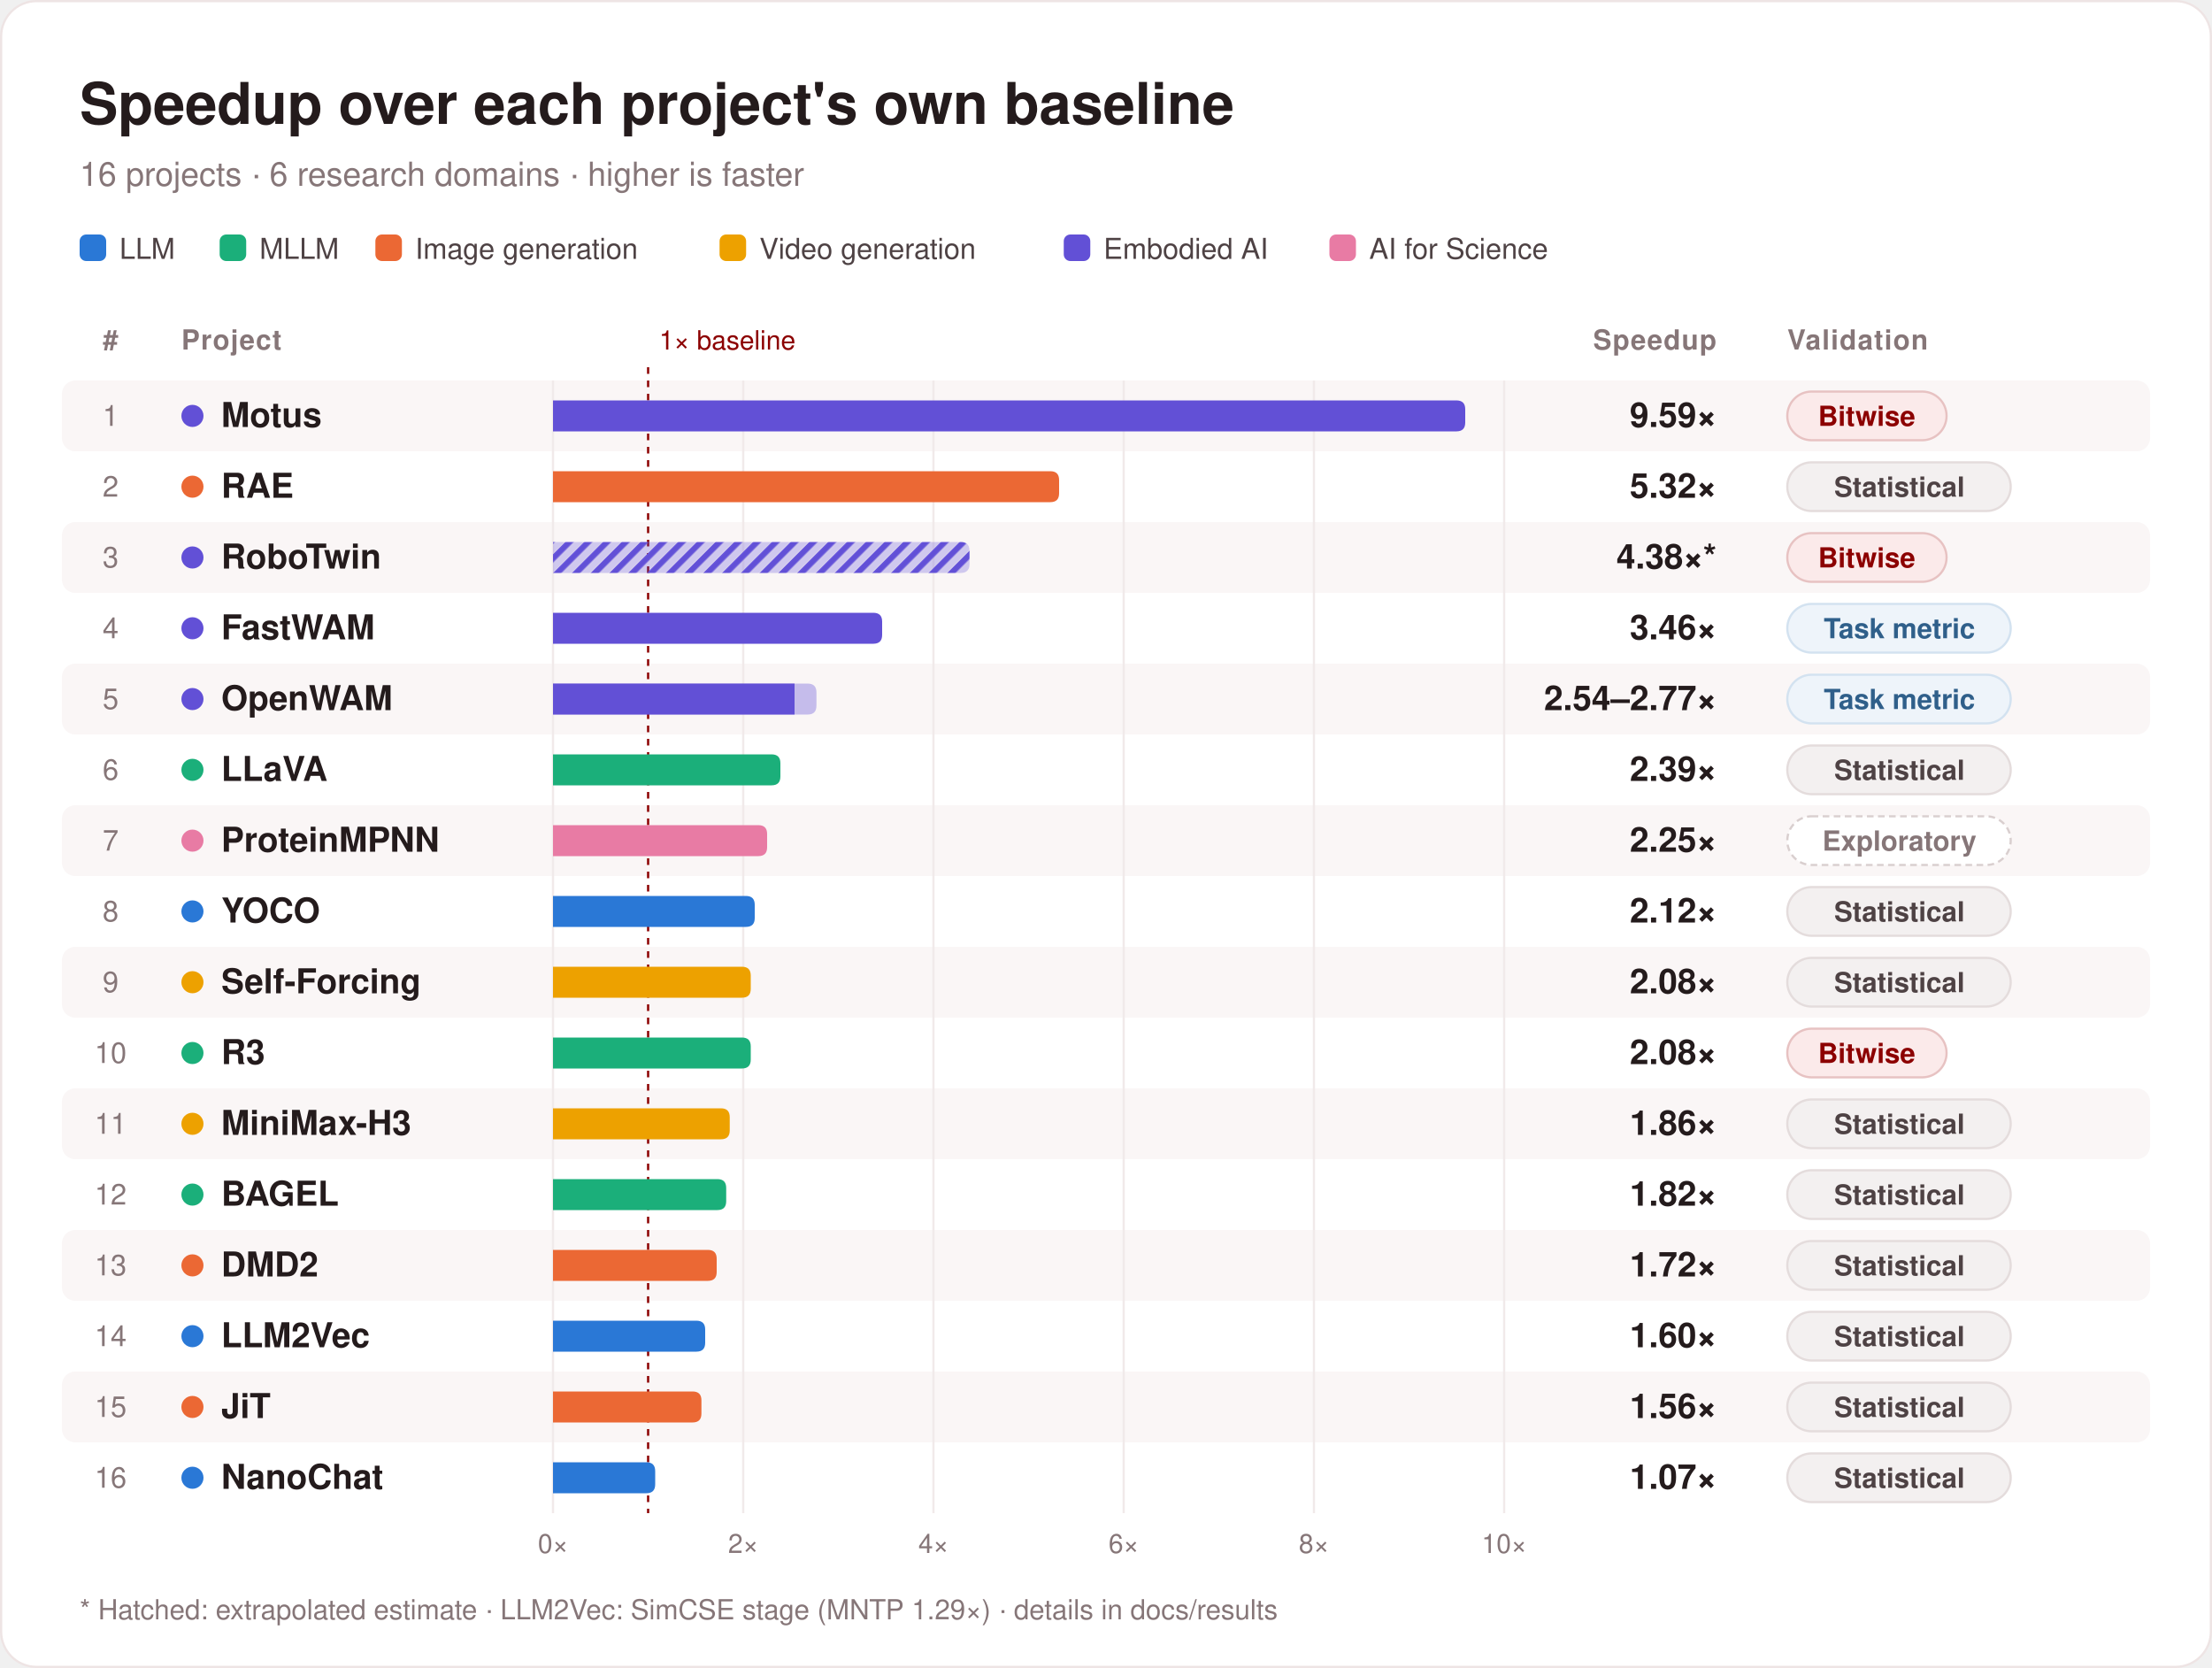
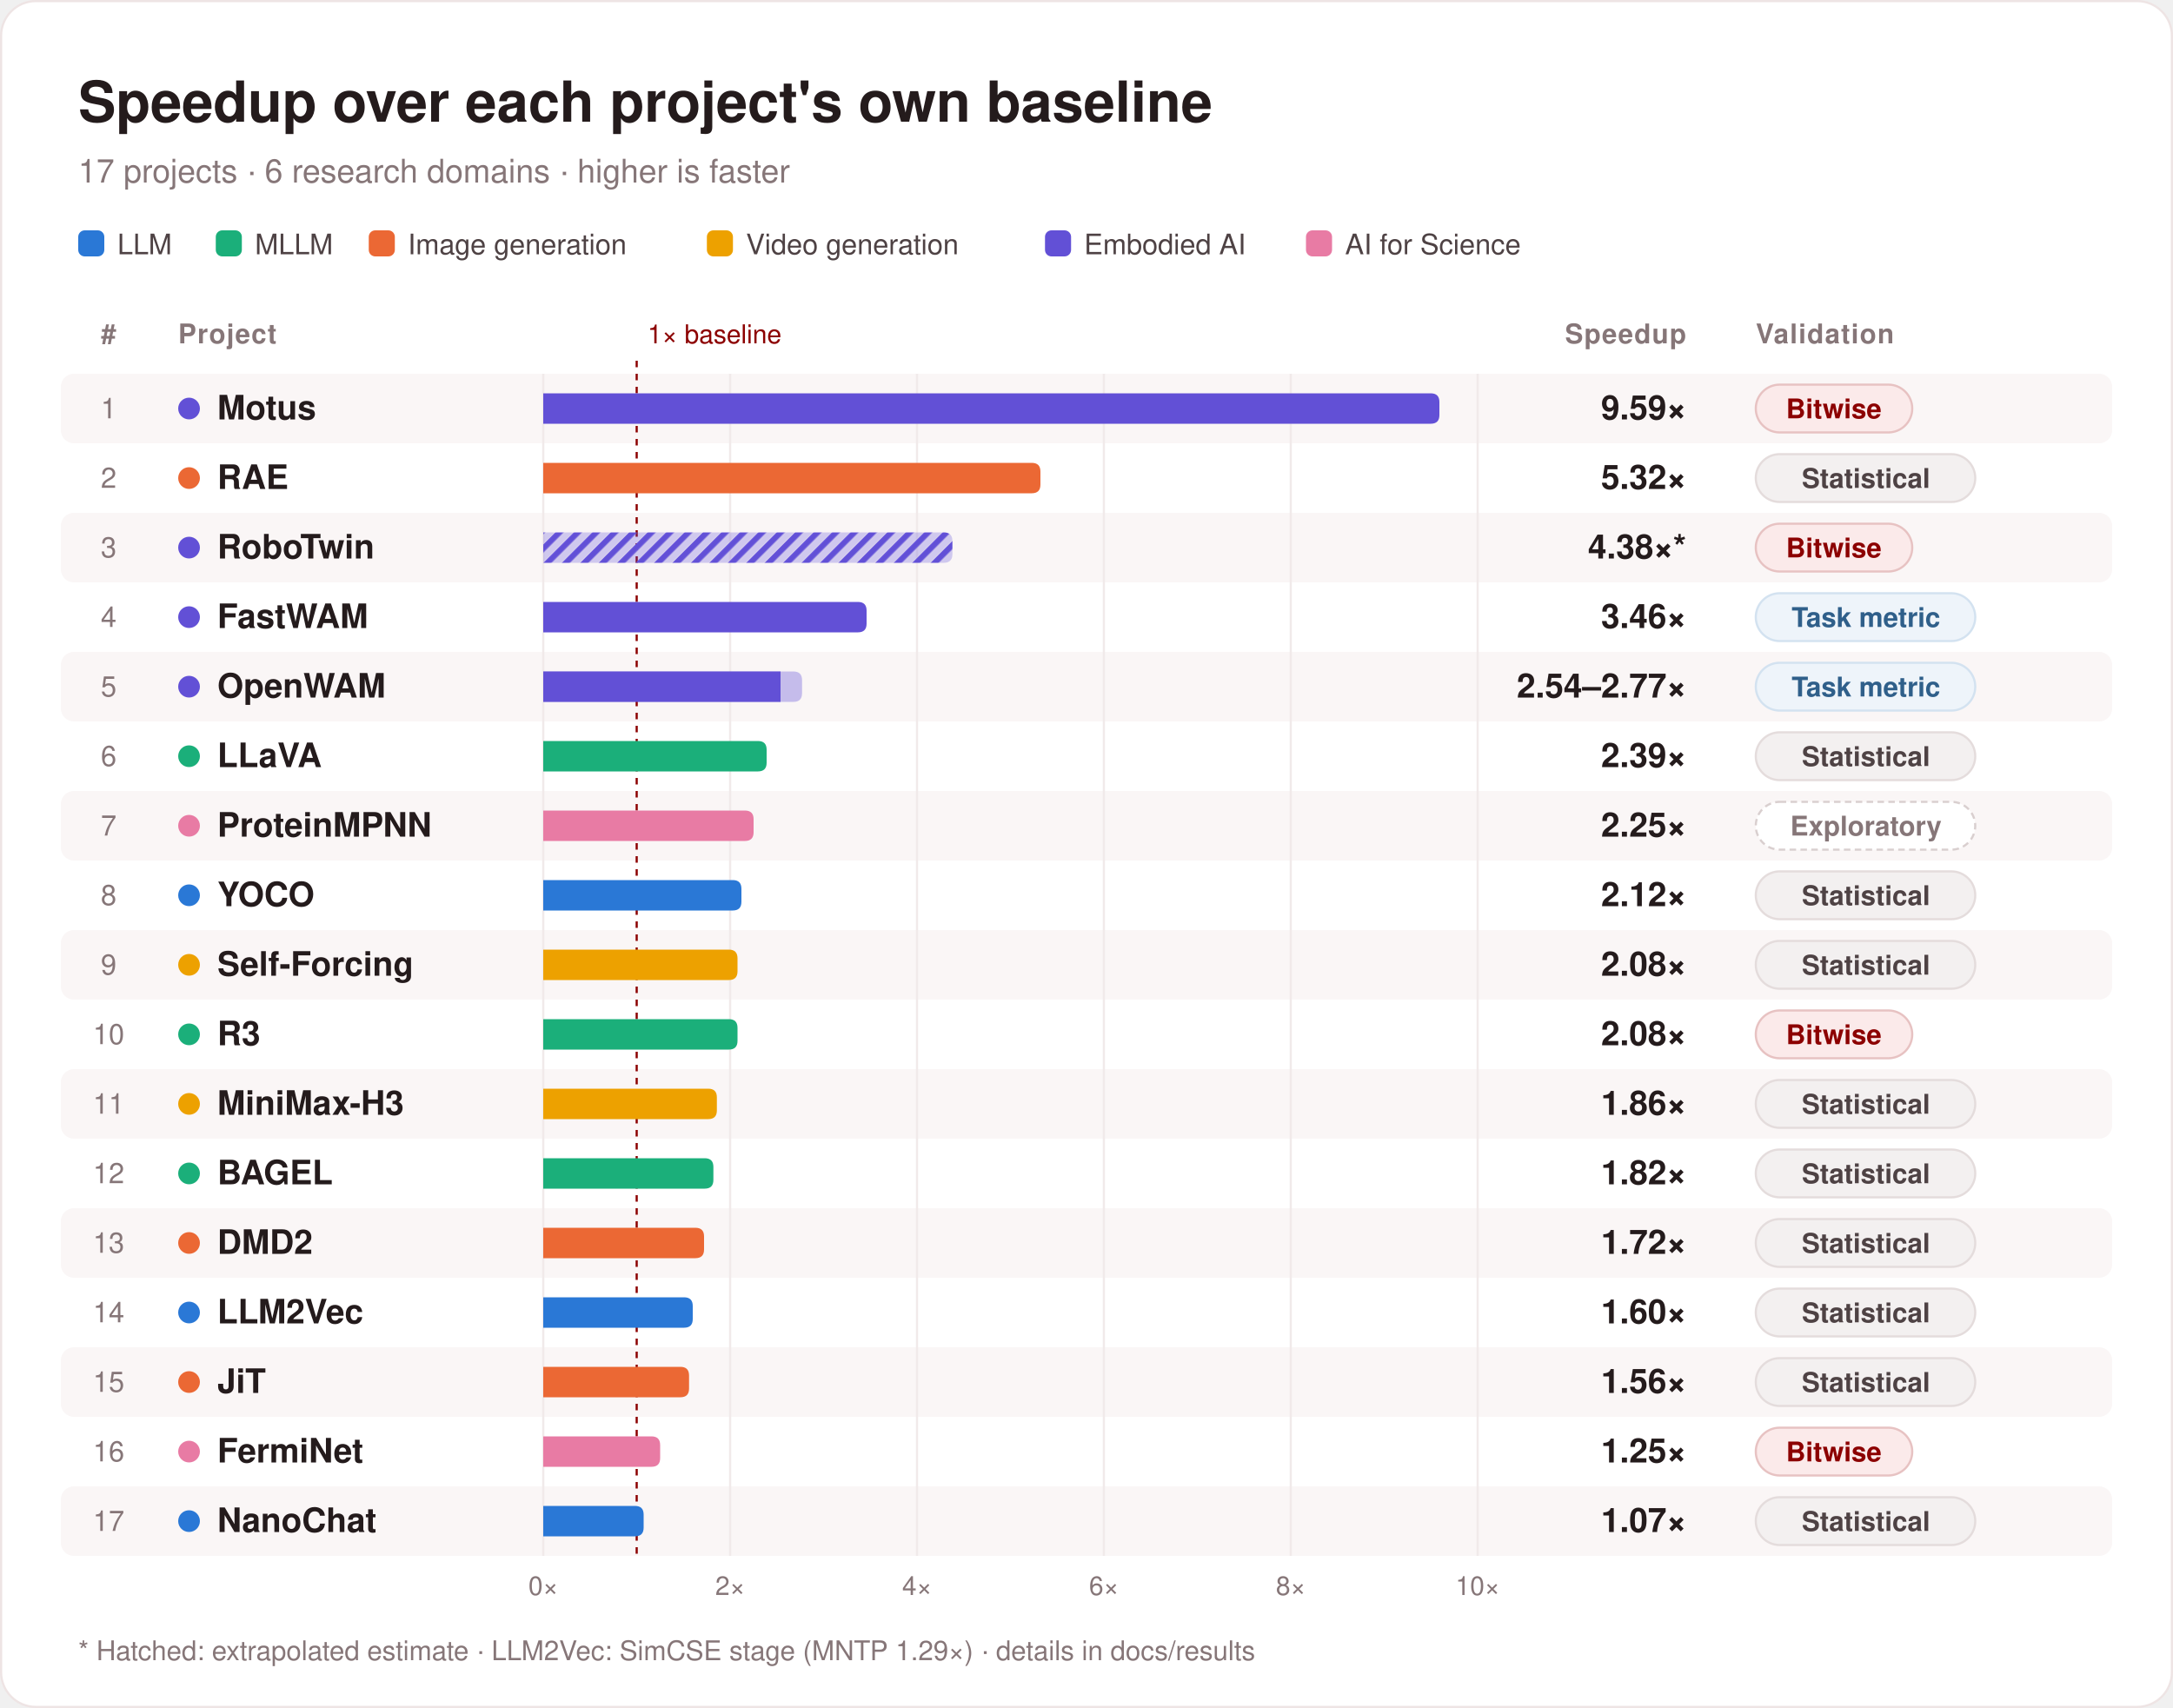
- <svg xmlns="http://www.w3.org/2000/svg" width="1000" height="754" viewBox="0 0 1000 754" role="img" aria-labelledby="t d">
+ <svg xmlns="http://www.w3.org/2000/svg" width="1000" height="786" viewBox="0 0 1000 786" role="img" aria-labelledby="t d">
  <defs>
    <pattern id="h-llm" width="6" height="6" patternUnits="userSpaceOnUse" patternTransform="rotate(45)">
      <rect width="6" height="6" fill="#2a78d6" fill-opacity=".28" />
      <rect width="2.6" height="6" fill="#2a78d6" />
    </pattern>
    <pattern id="h-mllm" width="6" height="6" patternUnits="userSpaceOnUse" patternTransform="rotate(45)">
      <rect width="6" height="6" fill="#1baf7a" fill-opacity=".28" />
      <rect width="2.6" height="6" fill="#1baf7a" />
    </pattern>
    <pattern id="h-img" width="6" height="6" patternUnits="userSpaceOnUse" patternTransform="rotate(45)">
      <rect width="6" height="6" fill="#eb6834" fill-opacity=".28" />
      <rect width="2.6" height="6" fill="#eb6834" />
    </pattern>
    <pattern id="h-vid" width="6" height="6" patternUnits="userSpaceOnUse" patternTransform="rotate(45)">
      <rect width="6" height="6" fill="#eda100" fill-opacity=".28" />
      <rect width="2.6" height="6" fill="#eda100" />
    </pattern>
    <pattern id="h-emb" width="6" height="6" patternUnits="userSpaceOnUse" patternTransform="rotate(45)">
      <rect width="6" height="6" fill="#6250d6" fill-opacity=".28" />
      <rect width="2.6" height="6" fill="#6250d6" />
    </pattern>
    <pattern id="h-sci" width="6" height="6" patternUnits="userSpaceOnUse" patternTransform="rotate(45)">
      <rect width="6" height="6" fill="#e87ba4" fill-opacity=".28" />
      <rect width="2.6" height="6" fill="#e87ba4" />
    </pattern>
    <style>text{font-family:-apple-system,BlinkMacSystemFont,"Segoe UI","Helvetica Neue",Helvetica,Arial,"PingFang SC","Hiragino Sans GB","Microsoft YaHei","Noto Sans CJK SC",sans-serif}.title{font-size:26px;font-weight:700;fill:#241B1C}.sub{font-size:15px;fill:#867678}.col{font-size:12.5px;font-weight:600;fill:#867678;letter-spacing:.04em}.rank{font-size:13px;fill:#867678;font-variant-numeric:tabular-nums}.name{font-size:15.5px;font-weight:600;fill:#241B1C}.dom{font-size:13px;fill:#867678}.val{font-size:15.5px;font-weight:700;fill:#241B1C;font-variant-numeric:tabular-nums}.chip{font-size:12.5px;font-weight:600}.leg{font-size:13px;fill:#4E4244}.tick{font-size:12px;fill:#867678;font-variant-numeric:tabular-nums}.foot{font-size:12.5px;fill:#867678}.big{font-size:26px;font-weight:800;fill:#241B1C;font-variant-numeric:tabular-nums}.tl{font-size:13px;fill:#4E4244;font-variant-numeric:tabular-nums}.tlb{font-size:13px;font-weight:700;fill:#241B1C;font-variant-numeric:tabular-nums}.q{font-size:13px;fill:#4E4244}</style>
  </defs>
-   <rect x="0.5" y="0.5" width="999" height="753" rx="16" fill="#FFFFFF" stroke="#EEE4E4" />
+   <rect x="0.5" y="0.5" width="999" height="785" rx="16" fill="#FFFFFF" stroke="#EEE4E4" />
  <text x="36" y="56" class="title">Speedup over each project's own baseline</text>
-   <text x="36" y="84" class="sub">16 projects · 6 research domains · higher is faster</text>
+   <text x="36" y="84" class="sub">17 projects · 6 research domains · higher is faster</text>
  <rect x="36" y="106" width="12" height="12" rx="3" fill="#2a78d6" />
  <text x="54" y="117" class="leg">LLM</text>
  <rect x="99.3" y="106" width="12" height="12" rx="3" fill="#1baf7a" />
  <text x="117.3" y="117" class="leg">MLLM</text>
  <rect x="169.7" y="106" width="12" height="12" rx="3" fill="#eb6834" />
  <text x="187.7" y="117" class="leg">Image generation</text>
  <rect x="325.3" y="106" width="12" height="12" rx="3" fill="#eda100" />
  <text x="343.3" y="117" class="leg">Video generation</text>
  <rect x="480.9" y="106" width="12" height="12" rx="3" fill="#6250d6" />
  <text x="498.9" y="117" class="leg">Embodied AI</text>
  <rect x="601.0" y="106" width="12" height="12" rx="3" fill="#e87ba4" />
  <text x="619.0" y="117" class="leg">AI for Science</text>
  <text x="50" y="158" class="col" text-anchor="middle">#</text>
  <text x="82" y="158" class="col">Project</text>
  <text x="776" y="158" class="col" text-anchor="end">Speedup</text>
  <text x="808" y="158" class="col">Validation</text>
  <rect x="28" y="172" width="944" height="32" rx="6" fill="#FAF6F6" />
  <rect x="28" y="236" width="944" height="32" rx="6" fill="#FAF6F6" />
  <rect x="28" y="300" width="944" height="32" rx="6" fill="#FAF6F6" />
  <rect x="28" y="364" width="944" height="32" rx="6" fill="#FAF6F6" />
  <rect x="28" y="428" width="944" height="32" rx="6" fill="#FAF6F6" />
  <rect x="28" y="492" width="944" height="32" rx="6" fill="#FAF6F6" />
  <rect x="28" y="556" width="944" height="32" rx="6" fill="#FAF6F6" />
  <rect x="28" y="620" width="944" height="32" rx="6" fill="#FAF6F6" />
-   <line x1="250.0" y1="172" x2="250.0" y2="684" stroke="#F1EAEA" stroke-width="1" />
-   <text x="250.0" y="702" class="tick" text-anchor="middle">0×</text>
-   <line x1="336.0" y1="172" x2="336.0" y2="684" stroke="#F1EAEA" stroke-width="1" />
-   <text x="336.0" y="702" class="tick" text-anchor="middle">2×</text>
-   <line x1="422.0" y1="172" x2="422.0" y2="684" stroke="#F1EAEA" stroke-width="1" />
-   <text x="422.0" y="702" class="tick" text-anchor="middle">4×</text>
-   <line x1="508.0" y1="172" x2="508.0" y2="684" stroke="#F1EAEA" stroke-width="1" />
-   <text x="508.0" y="702" class="tick" text-anchor="middle">6×</text>
-   <line x1="594.0" y1="172" x2="594.0" y2="684" stroke="#F1EAEA" stroke-width="1" />
-   <text x="594.0" y="702" class="tick" text-anchor="middle">8×</text>
-   <line x1="680.0" y1="172" x2="680.0" y2="684" stroke="#F1EAEA" stroke-width="1" />
-   <text x="680.0" y="702" class="tick" text-anchor="middle">10×</text>
-   <line x1="293.0" y1="166" x2="293.0" y2="684" stroke="#8C0000" stroke-width="1" stroke-dasharray="3 3" />
+   <rect x="28" y="684" width="944" height="32" rx="6" fill="#FAF6F6" />
+   <line x1="250.0" y1="172" x2="250.0" y2="716" stroke="#F1EAEA" stroke-width="1" />
+   <text x="250.0" y="734" class="tick" text-anchor="middle">0×</text>
+   <line x1="336.0" y1="172" x2="336.0" y2="716" stroke="#F1EAEA" stroke-width="1" />
+   <text x="336.0" y="734" class="tick" text-anchor="middle">2×</text>
+   <line x1="422.0" y1="172" x2="422.0" y2="716" stroke="#F1EAEA" stroke-width="1" />
+   <text x="422.0" y="734" class="tick" text-anchor="middle">4×</text>
+   <line x1="508.0" y1="172" x2="508.0" y2="716" stroke="#F1EAEA" stroke-width="1" />
+   <text x="508.0" y="734" class="tick" text-anchor="middle">6×</text>
+   <line x1="594.0" y1="172" x2="594.0" y2="716" stroke="#F1EAEA" stroke-width="1" />
+   <text x="594.0" y="734" class="tick" text-anchor="middle">8×</text>
+   <line x1="680.0" y1="172" x2="680.0" y2="716" stroke="#F1EAEA" stroke-width="1" />
+   <text x="680.0" y="734" class="tick" text-anchor="middle">10×</text>
+   <line x1="293.0" y1="166" x2="293.0" y2="716" stroke="#8C0000" stroke-width="1" stroke-dasharray="3 3" />
  <text x="298.0" y="158" class="tick" fill="#8C0000" style="fill:#8C0000">1× baseline</text>
  <text x="50" y="192.5" class="rank" text-anchor="middle">1</text>
  <circle cx="87" cy="188.0" r="5" fill="#6250d6" />
  <text x="100" y="193.0" class="name">Motus</text>
  <path d="M250.0 181.0H658.4Q662.4 181.0 662.4 185.0V191.0Q662.4 195.0 658.4 195.0H250.0Z" fill="#6250d6" />
  <text x="776" y="193.0" class="val" text-anchor="end">9.59×</text>
  <rect x="808" y="177.0" width="72" height="22" rx="11" fill="#FBEAEA" stroke="#E7C2C2" />
  <text x="843.9" y="192.5" class="chip" text-anchor="middle" style="fill:#8C0000">Bitwise</text>
  <text x="50" y="224.5" class="rank" text-anchor="middle">2</text>
  <circle cx="87" cy="220.0" r="5" fill="#eb6834" />
  <text x="100" y="225.0" class="name">RAE</text>
  <path d="M250.0 213.0H474.8Q478.8 213.0 478.8 217.0V223.0Q478.8 227.0 474.8 227.0H250.0Z" fill="#eb6834" />
  <text x="776" y="225.0" class="val" text-anchor="end">5.32×</text>
  <rect x="808" y="209.0" width="101" height="22" rx="11" fill="#F3F0F0" stroke="#E4DCDC" />
  <text x="858.7" y="224.5" class="chip" text-anchor="middle" style="fill:#4E4244">Statistical</text>
  <text x="50" y="256.5" class="rank" text-anchor="middle">3</text>
  <circle cx="87" cy="252.0" r="5" fill="#6250d6" />
  <text x="100" y="257.0" class="name">RoboTwin</text>
  <path d="M250.0 245.0H434.3Q438.3 245.0 438.3 249.0V255.0Q438.3 259.0 434.3 259.0H250.0Z" fill="url(#h-emb)" />
  <text x="776" y="257.0" class="val" text-anchor="end">4.38×*</text>
  <rect x="808" y="241.0" width="72" height="22" rx="11" fill="#FBEAEA" stroke="#E7C2C2" />
  <text x="843.9" y="256.5" class="chip" text-anchor="middle" style="fill:#8C0000">Bitwise</text>
  <text x="50" y="288.5" class="rank" text-anchor="middle">4</text>
  <circle cx="87" cy="284.0" r="5" fill="#6250d6" />
  <text x="100" y="289.0" class="name">FastWAM</text>
  <path d="M250.0 277.0H394.8Q398.8 277.0 398.8 281.0V287.0Q398.8 291.0 394.8 291.0H250.0Z" fill="#6250d6" />
  <text x="776" y="289.0" class="val" text-anchor="end">3.46×</text>
  <rect x="808" y="273.0" width="101" height="22" rx="11" fill="#EEF4FA" stroke="#D3E2F0" />
  <text x="858.7" y="288.5" class="chip" text-anchor="middle" style="fill:#2F5F8A">Task metric</text>
  <text x="50" y="320.5" class="rank" text-anchor="middle">5</text>
  <circle cx="87" cy="316.0" r="5" fill="#6250d6" />
  <text x="100" y="321.0" class="name">OpenWAM</text>
  <path d="M250.0 309.0H365.1Q369.1 309.0 369.1 313.0V319.0Q369.1 323.0 365.1 323.0H250.0Z" fill="#6250d6" fill-opacity=".35" />
  <path d="M250.0 309.0H359.2Q359.2 309.0 359.2 309.0V323.0Q359.2 323.0 359.2 323.0H250.0Z" fill="#6250d6" />
  <text x="776" y="321.0" class="val" text-anchor="end">2.54–2.77×</text>
  <rect x="808" y="305.0" width="101" height="22" rx="11" fill="#EEF4FA" stroke="#D3E2F0" />
  <text x="858.7" y="320.5" class="chip" text-anchor="middle" style="fill:#2F5F8A">Task metric</text>
  <text x="50" y="352.5" class="rank" text-anchor="middle">6</text>
  <circle cx="87" cy="348.0" r="5" fill="#1baf7a" />
  <text x="100" y="353.0" class="name">LLaVA</text>
  <path d="M250.0 341.0H348.8Q352.8 341.0 352.8 345.0V351.0Q352.8 355.0 348.8 355.0H250.0Z" fill="#1baf7a" />
  <text x="776" y="353.0" class="val" text-anchor="end">2.39×</text>
  <rect x="808" y="337.0" width="101" height="22" rx="11" fill="#F3F0F0" stroke="#E4DCDC" />
  <text x="858.7" y="352.5" class="chip" text-anchor="middle" style="fill:#4E4244">Statistical</text>
  <text x="50" y="384.5" class="rank" text-anchor="middle">7</text>
  <circle cx="87" cy="380.0" r="5" fill="#e87ba4" />
  <text x="100" y="385.0" class="name">ProteinMPNN</text>
  <path d="M250.0 373.0H342.8Q346.8 373.0 346.8 377.0V383.0Q346.8 387.0 342.8 387.0H250.0Z" fill="#e87ba4" />
  <text x="776" y="385.0" class="val" text-anchor="end">2.25×</text>
  <rect x="808" y="369.0" width="101" height="22" rx="11" fill="#FFFFFF" stroke="#D9CFCF" stroke-dasharray="3 2" />
  <text x="858.7" y="384.5" class="chip" text-anchor="middle" style="fill:#867678">Exploratory</text>
  <text x="50" y="416.5" class="rank" text-anchor="middle">8</text>
  <circle cx="87" cy="412.0" r="5" fill="#2a78d6" />
  <text x="100" y="417.0" class="name">YOCO</text>
  <path d="M250.0 405.0H337.2Q341.2 405.0 341.2 409.0V415.0Q341.2 419.0 337.2 419.0H250.0Z" fill="#2a78d6" />
  <text x="776" y="417.0" class="val" text-anchor="end">2.12×</text>
  <rect x="808" y="401.0" width="101" height="22" rx="11" fill="#F3F0F0" stroke="#E4DCDC" />
  <text x="858.7" y="416.5" class="chip" text-anchor="middle" style="fill:#4E4244">Statistical</text>
  <text x="50" y="448.5" class="rank" text-anchor="middle">9</text>
  <circle cx="87" cy="444.0" r="5" fill="#eda100" />
  <text x="100" y="449.0" class="name">Self-Forcing</text>
  <path d="M250.0 437.0H335.4Q339.4 437.0 339.4 441.0V447.0Q339.4 451.0 335.4 451.0H250.0Z" fill="#eda100" />
  <text x="776" y="449.0" class="val" text-anchor="end">2.08×</text>
  <rect x="808" y="433.0" width="101" height="22" rx="11" fill="#F3F0F0" stroke="#E4DCDC" />
  <text x="858.7" y="448.5" class="chip" text-anchor="middle" style="fill:#4E4244">Statistical</text>
  <text x="50" y="480.5" class="rank" text-anchor="middle">10</text>
  <circle cx="87" cy="476.0" r="5" fill="#1baf7a" />
  <text x="100" y="481.0" class="name">R3</text>
  <path d="M250.0 469.0H335.4Q339.4 469.0 339.4 473.0V479.0Q339.4 483.0 335.4 483.0H250.0Z" fill="#1baf7a" />
  <text x="776" y="481.0" class="val" text-anchor="end">2.08×</text>
  <rect x="808" y="465.0" width="72" height="22" rx="11" fill="#FBEAEA" stroke="#E7C2C2" />
  <text x="843.9" y="480.5" class="chip" text-anchor="middle" style="fill:#8C0000">Bitwise</text>
  <text x="50" y="512.5" class="rank" text-anchor="middle">11</text>
  <circle cx="87" cy="508.0" r="5" fill="#eda100" />
  <text x="100" y="513.0" class="name">MiniMax-H3</text>
  <path d="M250.0 501.0H325.9Q329.9 501.0 329.9 505.0V511.0Q329.9 515.0 325.9 515.0H250.0Z" fill="#eda100" />
  <text x="776" y="513.0" class="val" text-anchor="end">1.86×</text>
  <rect x="808" y="497.0" width="101" height="22" rx="11" fill="#F3F0F0" stroke="#E4DCDC" />
  <text x="858.7" y="512.5" class="chip" text-anchor="middle" style="fill:#4E4244">Statistical</text>
  <text x="50" y="544.5" class="rank" text-anchor="middle">12</text>
  <circle cx="87" cy="540.0" r="5" fill="#1baf7a" />
  <text x="100" y="545.0" class="name">BAGEL</text>
  <path d="M250.0 533.0H324.3Q328.3 533.0 328.3 537.0V543.0Q328.3 547.0 324.3 547.0H250.0Z" fill="#1baf7a" />
  <text x="776" y="545.0" class="val" text-anchor="end">1.82×</text>
  <rect x="808" y="529.0" width="101" height="22" rx="11" fill="#F3F0F0" stroke="#E4DCDC" />
  <text x="858.7" y="544.5" class="chip" text-anchor="middle" style="fill:#4E4244">Statistical</text>
  <text x="50" y="576.5" class="rank" text-anchor="middle">13</text>
  <circle cx="87" cy="572.0" r="5" fill="#eb6834" />
  <text x="100" y="577.0" class="name">DMD2</text>
  <path d="M250.0 565.0H320.0Q324.0 565.0 324.0 569.0V575.0Q324.0 579.0 320.0 579.0H250.0Z" fill="#eb6834" />
  <text x="776" y="577.0" class="val" text-anchor="end">1.72×</text>
  <rect x="808" y="561.0" width="101" height="22" rx="11" fill="#F3F0F0" stroke="#E4DCDC" />
  <text x="858.7" y="576.5" class="chip" text-anchor="middle" style="fill:#4E4244">Statistical</text>
  <text x="50" y="608.5" class="rank" text-anchor="middle">14</text>
  <circle cx="87" cy="604.0" r="5" fill="#2a78d6" />
  <text x="100" y="609.0" class="name">LLM2Vec</text>
  <path d="M250.0 597.0H314.8Q318.8 597.0 318.8 601.0V607.0Q318.8 611.0 314.8 611.0H250.0Z" fill="#2a78d6" />
  <text x="776" y="609.0" class="val" text-anchor="end">1.60×</text>
  <rect x="808" y="593.0" width="101" height="22" rx="11" fill="#F3F0F0" stroke="#E4DCDC" />
  <text x="858.7" y="608.5" class="chip" text-anchor="middle" style="fill:#4E4244">Statistical</text>
  <text x="50" y="640.5" class="rank" text-anchor="middle">15</text>
  <circle cx="87" cy="636.0" r="5" fill="#eb6834" />
  <text x="100" y="641.0" class="name">JiT</text>
  <path d="M250.0 629.0H313.1Q317.1 629.0 317.1 633.0V639.0Q317.1 643.0 313.1 643.0H250.0Z" fill="#eb6834" />
  <text x="776" y="641.0" class="val" text-anchor="end">1.56×</text>
  <rect x="808" y="625.0" width="101" height="22" rx="11" fill="#F3F0F0" stroke="#E4DCDC" />
  <text x="858.7" y="640.5" class="chip" text-anchor="middle" style="fill:#4E4244">Statistical</text>
  <text x="50" y="672.5" class="rank" text-anchor="middle">16</text>
-   <circle cx="87" cy="668.0" r="5" fill="#2a78d6" />
-   <text x="100" y="673.0" class="name">NanoChat</text>
-   <path d="M250.0 661.0H292.2Q296.2 661.0 296.2 665.0V671.0Q296.2 675.0 292.2 675.0H250.0Z" fill="#2a78d6" />
-   <text x="776" y="673.0" class="val" text-anchor="end">1.07×</text>
-   <rect x="808" y="657.0" width="101" height="22" rx="11" fill="#F3F0F0" stroke="#E4DCDC" />
-   <text x="858.7" y="672.5" class="chip" text-anchor="middle" style="fill:#4E4244">Statistical</text>
-   <text x="36" y="732" class="foot">* Hatched: extrapolated estimate · LLM2Vec: SimCSE stage (MNTP 1.29×) · details in docs/results</text>
+   <circle cx="87" cy="668.0" r="5" fill="#e87ba4" />
+   <text x="100" y="673.0" class="name">FermiNet</text>
+   <path d="M250.0 661.0H299.8Q303.8 661.0 303.8 665.0V671.0Q303.8 675.0 299.8 675.0H250.0Z" fill="#e87ba4" />
+   <text x="776" y="673.0" class="val" text-anchor="end">1.25×</text>
+   <rect x="808" y="657.0" width="72" height="22" rx="11" fill="#FBEAEA" stroke="#E7C2C2" />
+   <text x="843.9" y="672.5" class="chip" text-anchor="middle" style="fill:#8C0000">Bitwise</text>
+   <text x="50" y="704.5" class="rank" text-anchor="middle">17</text>
+   <circle cx="87" cy="700.0" r="5" fill="#2a78d6" />
+   <text x="100" y="705.0" class="name">NanoChat</text>
+   <path d="M250.0 693.0H292.2Q296.2 693.0 296.2 697.0V703.0Q296.2 707.0 292.2 707.0H250.0Z" fill="#2a78d6" />
+   <text x="776" y="705.0" class="val" text-anchor="end">1.07×</text>
+   <rect x="808" y="689.0" width="101" height="22" rx="11" fill="#F3F0F0" stroke="#E4DCDC" />
+   <text x="858.7" y="704.5" class="chip" text-anchor="middle" style="fill:#4E4244">Statistical</text>
+   <text x="36" y="764" class="foot">* Hatched: extrapolated estimate · LLM2Vec: SimCSE stage (MNTP 1.29×) · details in docs/results</text>
</svg>
